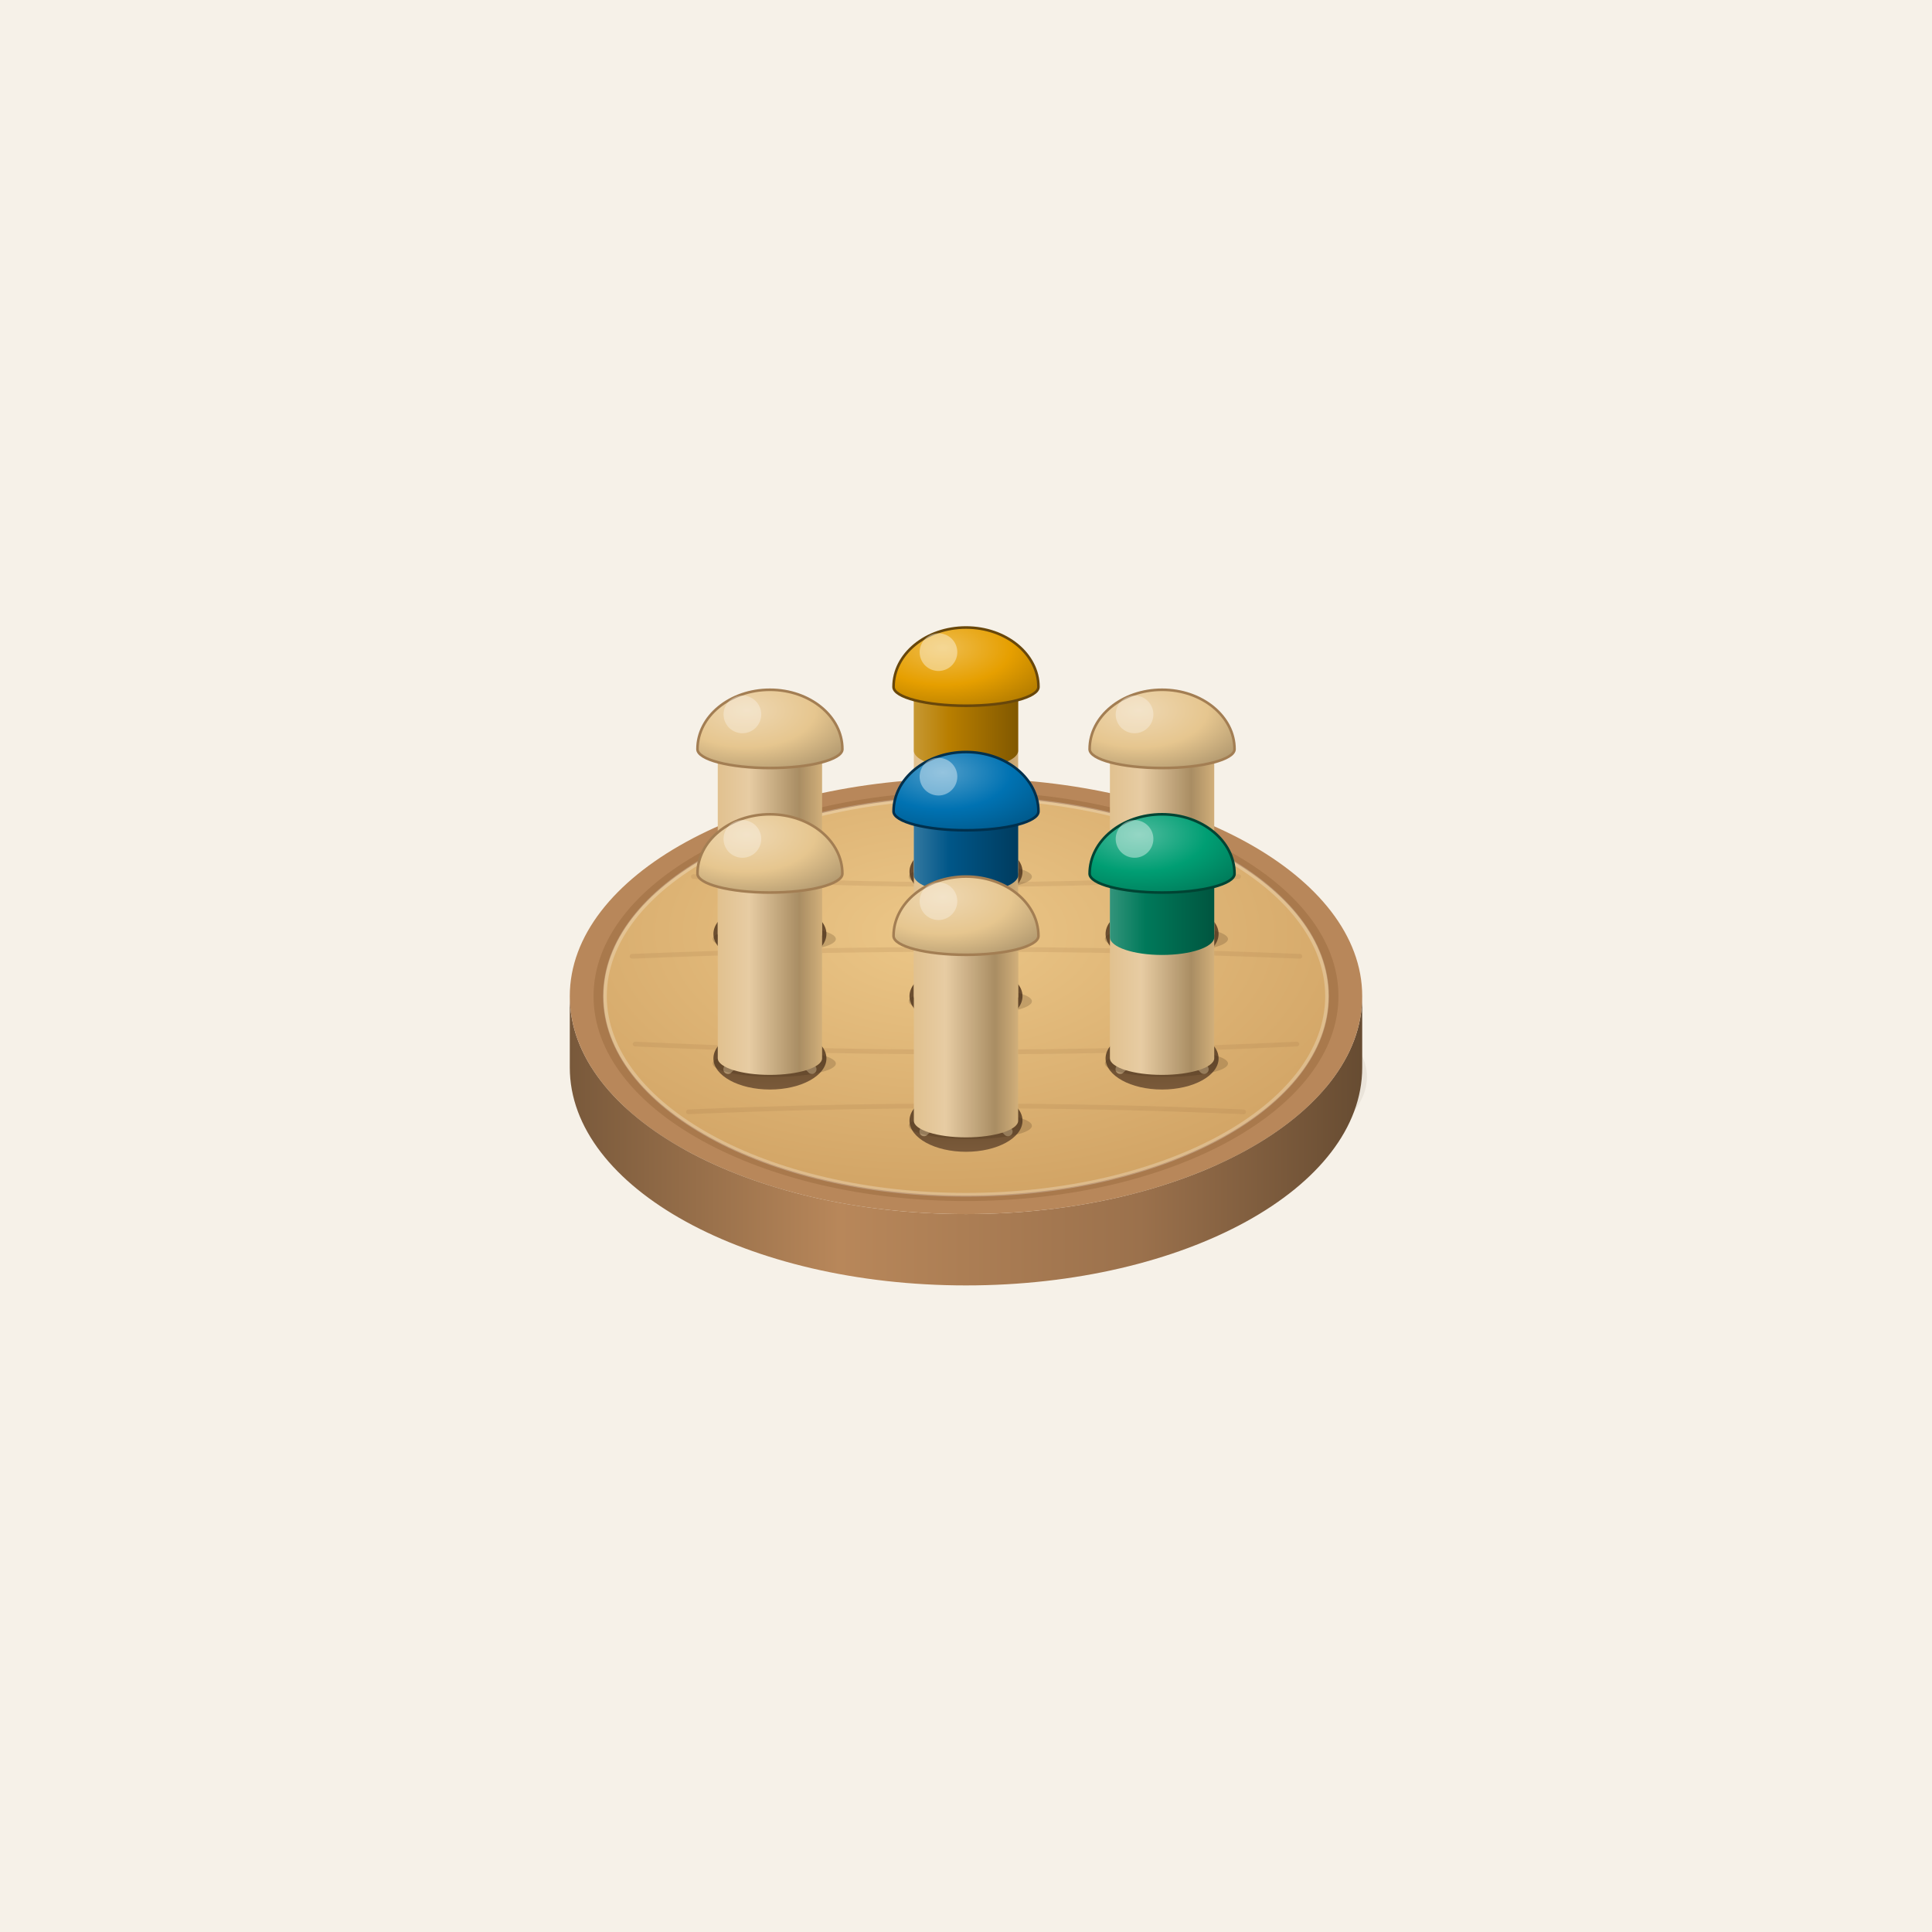
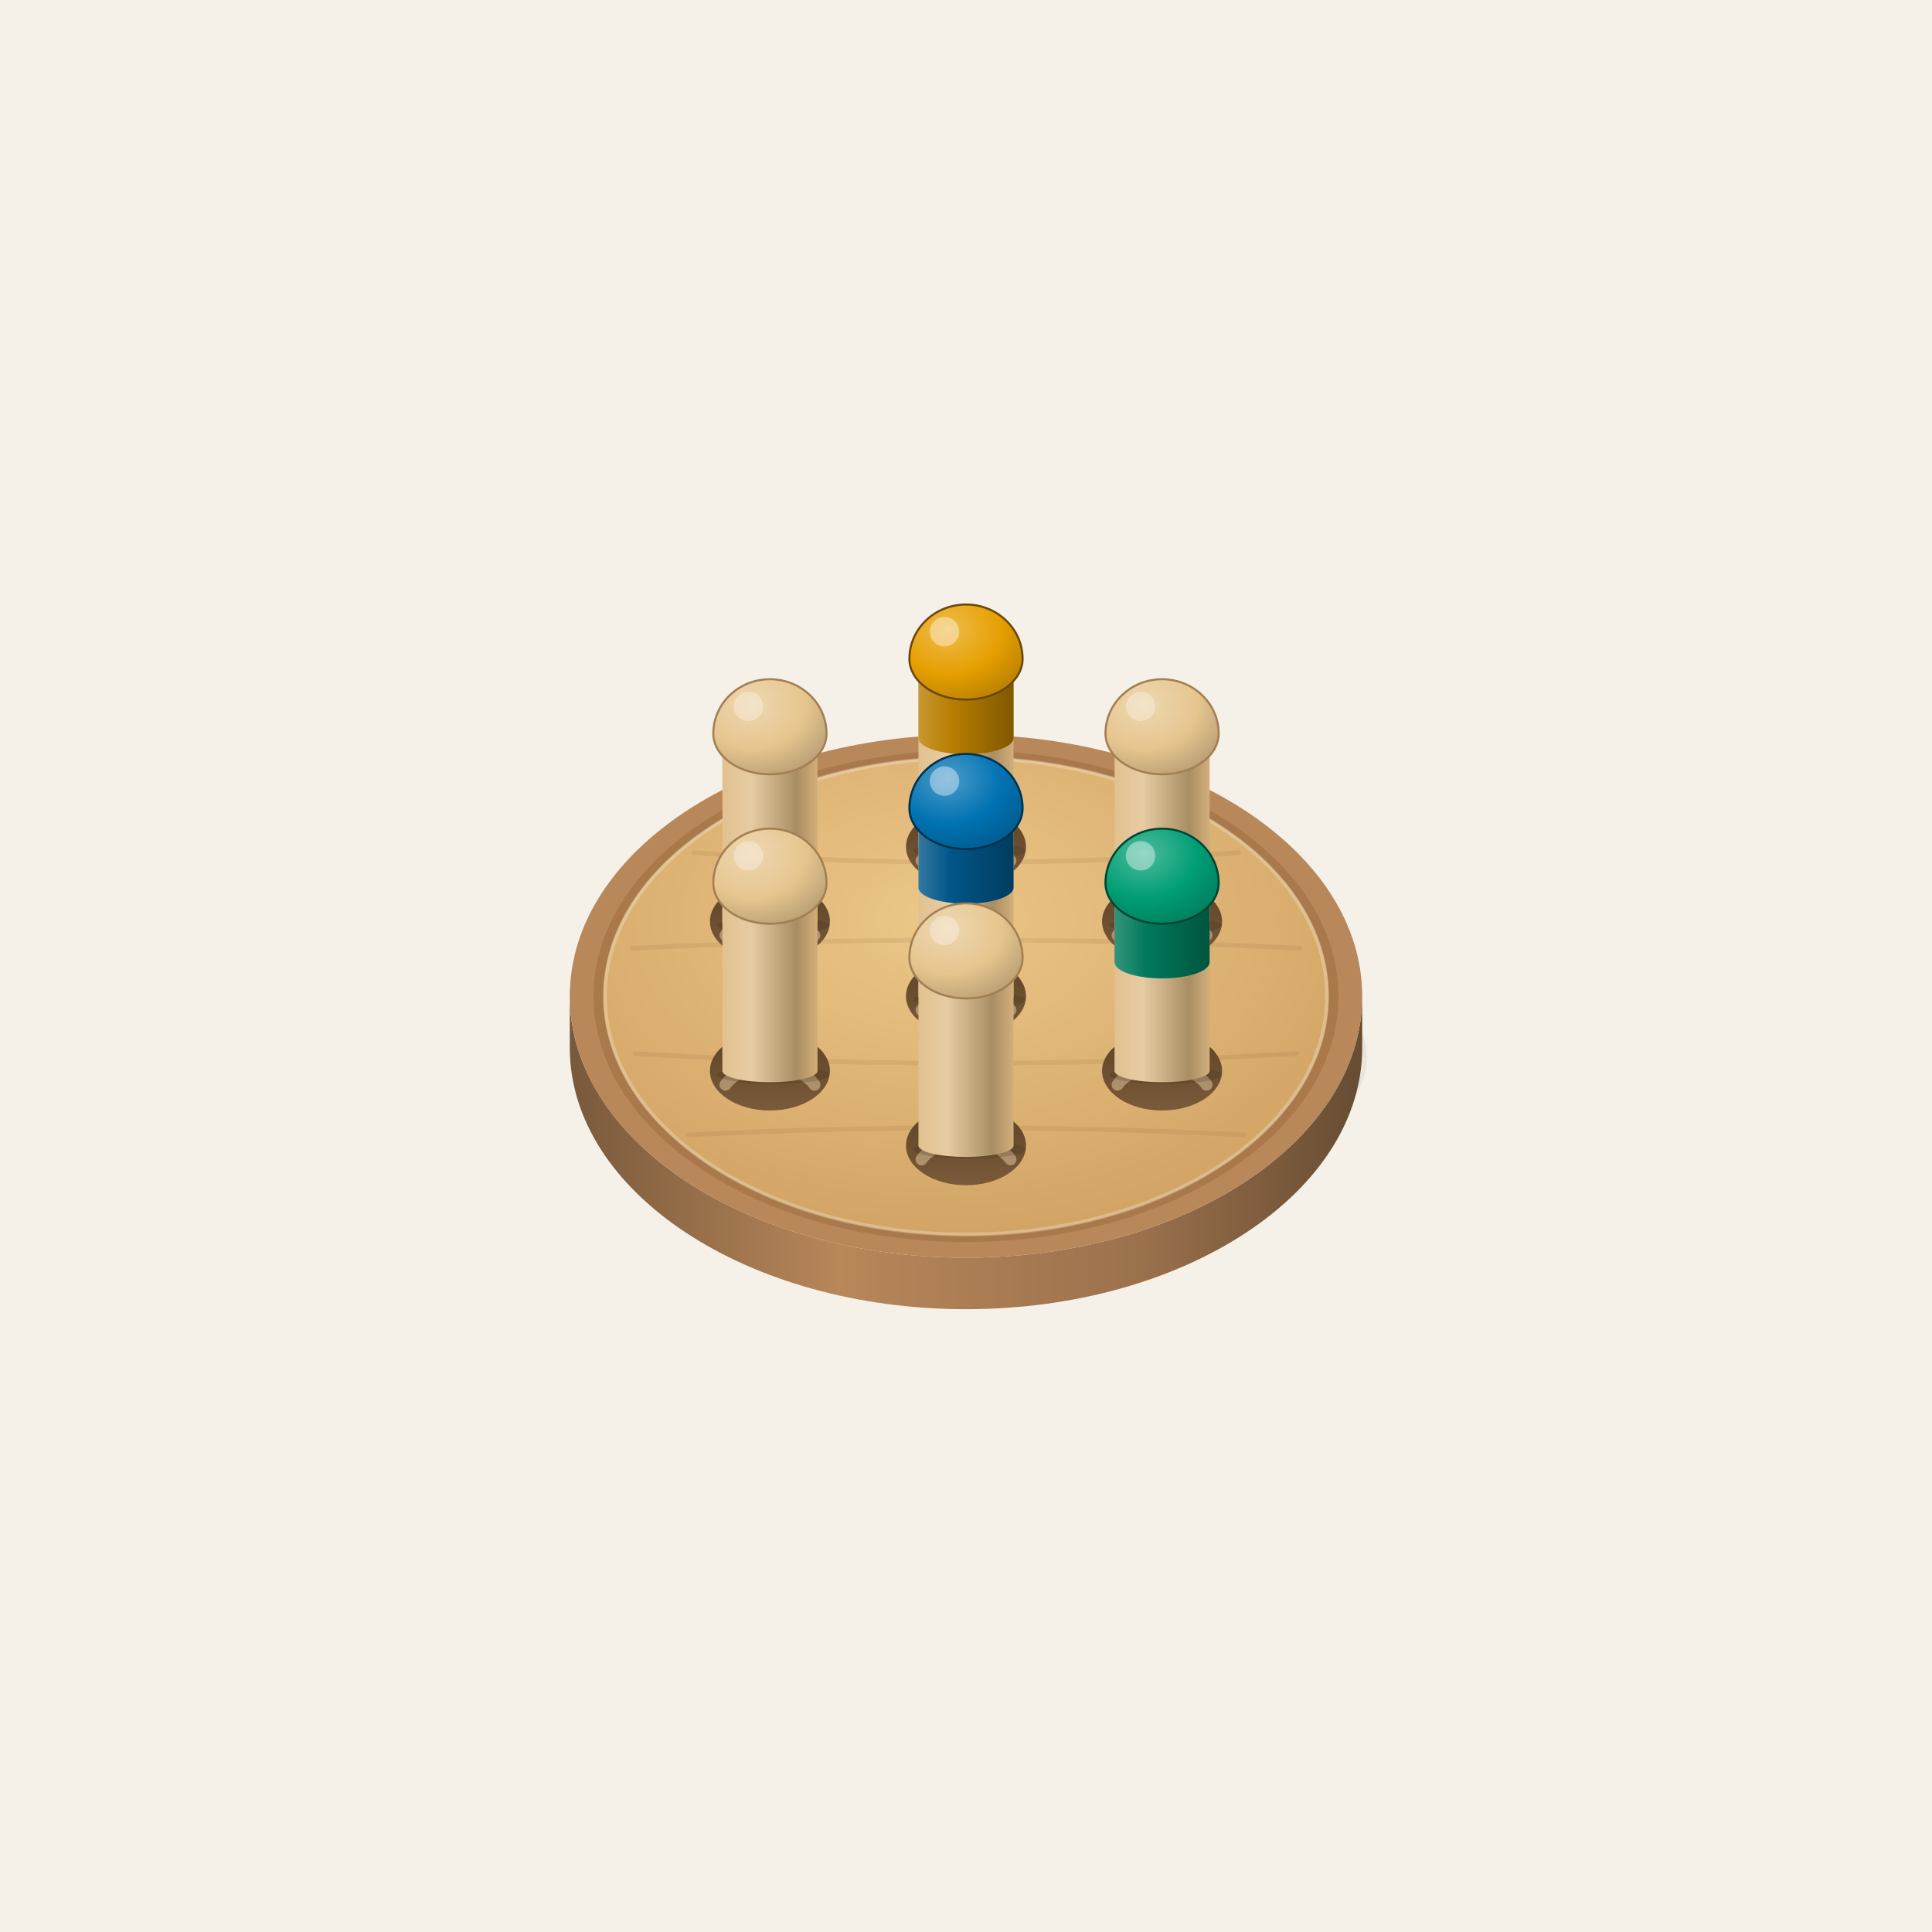
<svg xmlns="http://www.w3.org/2000/svg" width="1024" height="1024" viewBox="0 0 1024 1024">
  <rect x="0" y="0" width="1024" height="1024" fill="#F6F1E8" />
  <g transform="translate(256 256) scale(0.5)">
    <radialGradient id="face" cx="0.46" cy="0.34" r="0.76">
      <stop offset="0" stop-color="#ECC788" />
      <stop offset="1" stop-color="#CE9F60" />
    </radialGradient>
    <linearGradient id="side" x1="0" y1="0" x2="1" y2="0">
      <stop offset="0" stop-color="#79593B" />
      <stop offset="0.34" stop-color="#B8875A" />
      <stop offset="0.72" stop-color="#9B714C" />
      <stop offset="1" stop-color="#674C32" />
    </linearGradient>
    <linearGradient id="hole" x1="0.5" y1="0" x2="0.5" y2="1">
      <stop offset="0" stop-color="#5E4326" />
      <stop offset="1" stop-color="#7A5A3A" />
    </linearGradient>
-     <ellipse cx="517" cy="629.6" rx="420" ry="143.22" fill="#3A2612" opacity="0.07" />
-     <ellipse cx="517" cy="629.6" rx="403.2" ry="137.49" fill="#3A2612" opacity="0.11" />
-     <ellipse cx="517" cy="629.6" rx="378" ry="128.9" fill="#3A2612" opacity="0.16" />
-     <path d="M 92 544 L 92 619.6 A 420 231 0 0 0 932 619.6 L 932 544 A 420 231 0 0 1 92 544 Z" fill="url(#side)" />
-     <ellipse cx="512" cy="544" rx="420" ry="231" fill="#B8875A" />
-     <ellipse cx="512" cy="544" rx="394.8" ry="217.14" fill="#A9794C" />
-     <ellipse cx="512" cy="544" rx="384.3" ry="211.37" fill="url(#face)" />
-     <ellipse cx="512" cy="544" rx="382.76" ry="210.52" fill="none" stroke="#FFFFFF" stroke-width="4" opacity="0.24" />
-     <path d="M 223.01 417.18 Q 512 434.09 800.99 417.18" fill="none" stroke="#9A6E42" stroke-width="5" opacity="0.16" stroke-linecap="round" />
-     <path d="M 158.06 501.73 Q 512 486.93 865.94 501.73" fill="none" stroke="#9A6E42" stroke-width="5" opacity="0.16" stroke-linecap="round" />
-     <path d="M 161.32 594.73 Q 512 611.64 862.68 594.73" fill="none" stroke="#9A6E42" stroke-width="5" opacity="0.16" stroke-linecap="round" />
-     <path d="M 217.73 666.59 Q 512 653.91 806.27 666.59" fill="none" stroke="#9A6E42" stroke-width="5" opacity="0.16" stroke-linecap="round" />
-     <ellipse cx="512" cy="544" rx="59.9" ry="32.95" fill="url(#hole)" />
-     <path d="M 556.45 555.5 A 49.12 27.02 0 0 0 467.55 555.5" fill="none" stroke="#F3DCB0" stroke-width="9.88" opacity="0.45" stroke-linecap="round" />
-     <ellipse cx="512" cy="412" rx="59.9" ry="32.95" fill="url(#hole)" />
-     <path d="M 556.45 423.5 A 49.12 27.02 0 0 0 467.55 423.5" fill="none" stroke="#F3DCB0" stroke-width="9.88" opacity="0.45" stroke-linecap="round" />
-     <ellipse cx="719.85" cy="478" rx="59.9" ry="32.95" fill="url(#hole)" />
-     <path d="M 764.29 489.5 A 49.12 27.02 0 0 0 675.4 489.5" fill="none" stroke="#F3DCB0" stroke-width="9.88" opacity="0.45" stroke-linecap="round" />
-     <ellipse cx="719.85" cy="610" rx="59.9" ry="32.95" fill="url(#hole)" />
-     <path d="M 764.29 621.5 A 49.12 27.02 0 0 0 675.4 621.5" fill="none" stroke="#F3DCB0" stroke-width="9.88" opacity="0.45" stroke-linecap="round" />
-     <ellipse cx="512" cy="676" rx="59.9" ry="32.95" fill="url(#hole)" />
-     <path d="M 556.45 687.5 A 49.12 27.02 0 0 0 467.55 687.5" fill="none" stroke="#F3DCB0" stroke-width="9.88" opacity="0.45" stroke-linecap="round" />
-     <ellipse cx="304.15" cy="610" rx="59.9" ry="32.95" fill="url(#hole)" />
-     <path d="M 348.6 621.5 A 49.12 27.02 0 0 0 259.71 621.5" fill="none" stroke="#F3DCB0" stroke-width="9.88" opacity="0.45" stroke-linecap="round" />
-     <ellipse cx="304.15" cy="478" rx="59.9" ry="32.95" fill="url(#hole)" />
-     <path d="M 348.6 489.5 A 49.12 27.02 0 0 0 259.71 489.5" fill="none" stroke="#F3DCB0" stroke-width="9.88" opacity="0.45" stroke-linecap="round" />
-     <linearGradient id="pg512_412b" x1="0" y1="0" x2="1" y2="0">
+     <ellipse cx="517" cy="608.6" rx="420" ry="171.86" fill="#3A2612" opacity="0.07" />
+     <ellipse cx="517" cy="608.6" rx="403.2" ry="164.99" fill="#3A2612" opacity="0.11" />
+     <ellipse cx="517" cy="608.6" rx="378" ry="154.68" fill="#3A2612" opacity="0.16" />
+     <path d="M 92 544 L 92 598.6 A 420 277.2 0 0 0 932 598.6 L 932 544 A 420 277.2 0 0 1 92 544 Z" fill="url(#side)" />
+     <ellipse cx="512" cy="544" rx="420" ry="277.2" fill="#B8875A" />
+     <ellipse cx="512" cy="544" rx="394.8" ry="260.57" fill="#A9794C" />
+     <ellipse cx="512" cy="544" rx="384.3" ry="253.64" fill="url(#face)" />
+     <ellipse cx="512" cy="544" rx="382.76" ry="252.62" fill="none" stroke="#FFFFFF" stroke-width="4" opacity="0.24" />
+     <path d="M 223.01 391.82 Q 512 412.11 800.99 391.82" fill="none" stroke="#9A6E42" stroke-width="5" opacity="0.16" stroke-linecap="round" />
+     <path d="M 158.06 493.27 Q 512 475.52 865.94 493.27" fill="none" stroke="#9A6E42" stroke-width="5" opacity="0.16" stroke-linecap="round" />
+     <path d="M 161.32 604.87 Q 512 625.16 862.68 604.87" fill="none" stroke="#9A6E42" stroke-width="5" opacity="0.16" stroke-linecap="round" />
+     <path d="M 217.73 691.11 Q 512 675.89 806.27 691.11" fill="none" stroke="#9A6E42" stroke-width="5" opacity="0.16" stroke-linecap="round" />
+     <ellipse cx="512" cy="544" rx="63.6" ry="41.98" fill="url(#hole)" />
+     <path d="M 559.19 558.66 A 52.15 34.42 0 0 0 464.81 558.66" fill="none" stroke="#F3DCB0" stroke-width="12.59" opacity="0.45" stroke-linecap="round" />
+     <ellipse cx="512" cy="385.6" rx="63.6" ry="41.98" fill="url(#hole)" />
+     <path d="M 559.19 400.26 A 52.15 34.42 0 0 0 464.81 400.26" fill="none" stroke="#F3DCB0" stroke-width="12.59" opacity="0.45" stroke-linecap="round" />
+     <ellipse cx="719.85" cy="464.8" rx="63.6" ry="41.98" fill="url(#hole)" />
+     <path d="M 767.03 479.46 A 52.15 34.42 0 0 0 672.66 479.46" fill="none" stroke="#F3DCB0" stroke-width="12.59" opacity="0.45" stroke-linecap="round" />
+     <ellipse cx="719.85" cy="623.2" rx="63.6" ry="41.98" fill="url(#hole)" />
+     <path d="M 767.03 637.86 A 52.15 34.42 0 0 0 672.66 637.86" fill="none" stroke="#F3DCB0" stroke-width="12.59" opacity="0.45" stroke-linecap="round" />
+     <ellipse cx="512" cy="702.4" rx="63.6" ry="41.98" fill="url(#hole)" />
+     <path d="M 559.19 717.06 A 52.15 34.42 0 0 0 464.81 717.06" fill="none" stroke="#F3DCB0" stroke-width="12.59" opacity="0.45" stroke-linecap="round" />
+     <ellipse cx="304.15" cy="623.2" rx="63.6" ry="41.98" fill="url(#hole)" />
+     <path d="M 351.34 637.86 A 52.15 34.42 0 0 0 256.97 637.86" fill="none" stroke="#F3DCB0" stroke-width="12.59" opacity="0.45" stroke-linecap="round" />
+     <ellipse cx="304.15" cy="464.8" rx="63.6" ry="41.98" fill="url(#hole)" />
+     <path d="M 351.34 479.46 A 52.15 34.42 0 0 0 256.97 479.46" fill="none" stroke="#F3DCB0" stroke-width="12.59" opacity="0.45" stroke-linecap="round" />
+     <linearGradient id="pg512_386b" x1="0" y1="0" x2="1" y2="0">
      <stop offset="0" stop-color="#E1C18F" />
      <stop offset="0.3" stop-color="#E7CCA3" />
      <stop offset="0.78" stop-color="#A98D63" />
      <stop offset="1" stop-color="#D1AF7A" />
    </linearGradient>
-     <radialGradient id="pg512_412c" cx="0.34" cy="0.26" r="0.86">
+     <radialGradient id="pg512_386c" cx="0.34" cy="0.26" r="0.86">
      <stop offset="0" stop-color="#EEBC4D" />
      <stop offset="0.55" stop-color="#E69F00" />
      <stop offset="1" stop-color="#B37C00" />
    </radialGradient>
-     <ellipse cx="516.61" cy="417.38" rx="65.25" ry="14.13" fill="#3A2612" opacity="0.2" />
-     <path d="M 456.7 203.87 L 456.7 412 A 55.3 17.66 0 0 0 567.3 412 L 567.3 203.87 Z" fill="url(#pg512_412b)" />
-     <linearGradient id="pg512_412n" x1="0" y1="0" x2="1" y2="0">
+     <ellipse cx="515.6" cy="389.8" rx="59.47" ry="9.6" fill="#3A2612" opacity="0.2" />
+     <path d="M 461.6 193.6 L 461.6 385.6 A 50.4 12 0 0 0 562.4 385.6 L 562.4 193.6 Z" fill="url(#pg512_386b)" />
+     <linearGradient id="pg512_386n" x1="0" y1="0" x2="1" y2="0">
      <stop offset="0" stop-color="#C69833" />
      <stop offset="0.34" stop-color="#B87E00" />
      <stop offset="1" stop-color="#815800" />
    </linearGradient>
-     <path d="M 456.7 203.87 L 456.7 283.74 A 55.3 18.8 0 0 0 567.3 283.74 L 567.3 203.87 Z" fill="url(#pg512_412n)" />
-     <path d="M 435.2 216.16 A 76.8 62.98 0 0 1 588.8 216.16 A 76.8 19.97 0 0 1 435.2 216.16 Z" fill="url(#pg512_412c)" stroke="#68470B" stroke-width="2.76" />
-     <ellipse cx="482.82" cy="179.3" rx="19.97" ry="19.97" fill="#FFFFFF" opacity="0.4" transform="rotate(-24 482.82 179.3)" />
-     <linearGradient id="pg720_478b" x1="0" y1="0" x2="1" y2="0">
+     <path d="M 461.6 193.6 L 461.6 270.4 A 50.4 17.14 0 0 0 562.4 270.4 L 562.4 193.6 Z" fill="url(#pg512_386n)" />
+     <path d="M 452 186.4 A 60 57.6 0 0 1 572 186.4 A 60 43.2 0 0 1 452 186.4 Z" fill="url(#pg512_386c)" stroke="#68470B" stroke-width="2.16" />
+     <ellipse cx="489.2" cy="157.6" rx="15.6" ry="15.6" fill="#FFFFFF" opacity="0.4" transform="rotate(-24 489.2 157.6)" />
+     <linearGradient id="pg720_465b" x1="0" y1="0" x2="1" y2="0">
      <stop offset="0" stop-color="#E1C18F" />
      <stop offset="0.3" stop-color="#E7CCA3" />
      <stop offset="0.78" stop-color="#A98D63" />
      <stop offset="1" stop-color="#D1AF7A" />
    </linearGradient>
-     <radialGradient id="pg720_478c" cx="0.34" cy="0.26" r="0.86">
+     <radialGradient id="pg720_465c" cx="0.34" cy="0.26" r="0.86">
      <stop offset="0" stop-color="#EED7B1" />
      <stop offset="0.55" stop-color="#E6C68F" />
      <stop offset="1" stop-color="#B39A70" />
    </radialGradient>
-     <ellipse cx="724.45" cy="483.38" rx="65.25" ry="14.13" fill="#3A2612" opacity="0.2" />
-     <path d="M 664.55 269.87 L 664.55 478 A 55.3 17.66 0 0 0 775.14 478 L 775.14 269.87 Z" fill="url(#pg720_478b)" />
-     <path d="M 643.05 282.16 A 76.8 62.98 0 0 1 796.65 282.16 A 76.8 19.97 0 0 1 643.05 282.16 Z" fill="url(#pg720_478c)" stroke="#A37E53" stroke-width="2.76" />
-     <ellipse cx="690.66" cy="245.3" rx="19.97" ry="19.97" fill="#FFFFFF" opacity="0.3" transform="rotate(-24 690.66 245.3)" />
-     <linearGradient id="pg304_478b" x1="0" y1="0" x2="1" y2="0">
+     <ellipse cx="723.45" cy="469" rx="59.47" ry="9.6" fill="#3A2612" opacity="0.2" />
+     <path d="M 669.45 272.8 L 669.45 464.8 A 50.4 12 0 0 0 770.25 464.8 L 770.25 272.8 Z" fill="url(#pg720_465b)" />
+     <path d="M 659.85 265.6 A 60 57.6 0 0 1 779.85 265.6 A 60 43.2 0 0 1 659.85 265.6 Z" fill="url(#pg720_465c)" stroke="#A37E53" stroke-width="2.16" />
+     <ellipse cx="697.05" cy="236.8" rx="15.6" ry="15.6" fill="#FFFFFF" opacity="0.3" transform="rotate(-24 697.05 236.8)" />
+     <linearGradient id="pg304_465b" x1="0" y1="0" x2="1" y2="0">
      <stop offset="0" stop-color="#E1C18F" />
      <stop offset="0.3" stop-color="#E7CCA3" />
      <stop offset="0.78" stop-color="#A98D63" />
      <stop offset="1" stop-color="#D1AF7A" />
    </linearGradient>
-     <radialGradient id="pg304_478c" cx="0.34" cy="0.26" r="0.86">
+     <radialGradient id="pg304_465c" cx="0.34" cy="0.26" r="0.86">
      <stop offset="0" stop-color="#EED7B1" />
      <stop offset="0.55" stop-color="#E6C68F" />
      <stop offset="1" stop-color="#B39A70" />
    </radialGradient>
-     <ellipse cx="308.76" cy="483.38" rx="65.25" ry="14.13" fill="#3A2612" opacity="0.2" />
-     <path d="M 248.86 269.87 L 248.86 478 A 55.3 17.66 0 0 0 359.45 478 L 359.45 269.87 Z" fill="url(#pg304_478b)" />
-     <path d="M 227.35 282.16 A 76.8 62.98 0 0 1 380.95 282.16 A 76.8 19.97 0 0 1 227.35 282.16 Z" fill="url(#pg304_478c)" stroke="#A37E53" stroke-width="2.76" />
-     <ellipse cx="274.97" cy="245.3" rx="19.97" ry="19.97" fill="#FFFFFF" opacity="0.3" transform="rotate(-24 274.97 245.3)" />
+     <ellipse cx="307.75" cy="469" rx="59.47" ry="9.6" fill="#3A2612" opacity="0.2" />
+     <path d="M 253.75 272.8 L 253.75 464.8 A 50.4 12 0 0 0 354.55 464.8 L 354.55 272.8 Z" fill="url(#pg304_465b)" />
+     <path d="M 244.15 265.6 A 60 57.6 0 0 1 364.15 265.6 A 60 43.2 0 0 1 244.15 265.6 Z" fill="url(#pg304_465c)" stroke="#A37E53" stroke-width="2.16" />
+     <ellipse cx="281.35" cy="236.8" rx="15.6" ry="15.6" fill="#FFFFFF" opacity="0.3" transform="rotate(-24 281.35 236.8)" />
    <linearGradient id="pg512_544b" x1="0" y1="0" x2="1" y2="0">
      <stop offset="0" stop-color="#E1C18F" />
      <stop offset="0.3" stop-color="#E7CCA3" />
      <stop offset="0.78" stop-color="#A98D63" />
      <stop offset="1" stop-color="#D1AF7A" />
    </linearGradient>
    <radialGradient id="pg512_544c" cx="0.34" cy="0.26" r="0.86">
      <stop offset="0" stop-color="#4D9CC9" />
      <stop offset="0.55" stop-color="#0072B2" />
      <stop offset="1" stop-color="#00598B" />
    </radialGradient>
-     <ellipse cx="516.61" cy="549.38" rx="65.25" ry="14.13" fill="#3A2612" opacity="0.2" />
-     <path d="M 456.7 335.87 L 456.7 544 A 55.3 17.66 0 0 0 567.3 544 L 567.3 335.87 Z" fill="url(#pg512_544b)" />
+     <ellipse cx="515.6" cy="548.2" rx="59.47" ry="9.6" fill="#3A2612" opacity="0.2" />
+     <path d="M 461.6 352 L 461.6 544 A 50.4 12 0 0 0 562.4 544 L 562.4 352 Z" fill="url(#pg512_544b)" />
    <linearGradient id="pg512_544n" x1="0" y1="0" x2="1" y2="0">
      <stop offset="0" stop-color="#3378A0" />
      <stop offset="0.34" stop-color="#005688" />
      <stop offset="1" stop-color="#003C5F" />
    </linearGradient>
-     <path d="M 456.7 335.87 L 456.7 415.74 A 55.3 18.8 0 0 0 567.3 415.74 L 567.3 335.87 Z" fill="url(#pg512_544n)" />
-     <path d="M 435.2 348.16 A 76.8 62.98 0 0 1 588.8 348.16 A 76.8 19.97 0 0 1 435.2 348.16 Z" fill="url(#pg512_544c)" stroke="#00304D" stroke-width="2.76" />
-     <ellipse cx="482.82" cy="311.3" rx="19.97" ry="19.97" fill="#FFFFFF" opacity="0.4" transform="rotate(-24 482.82 311.3)" />
-     <linearGradient id="pg720_610b" x1="0" y1="0" x2="1" y2="0">
+     <path d="M 461.6 352 L 461.6 428.8 A 50.4 17.14 0 0 0 562.4 428.8 L 562.4 352 Z" fill="url(#pg512_544n)" />
+     <path d="M 452 344.8 A 60 57.6 0 0 1 572 344.8 A 60 43.2 0 0 1 452 344.8 Z" fill="url(#pg512_544c)" stroke="#00304D" stroke-width="2.16" />
+     <ellipse cx="489.2" cy="316" rx="15.6" ry="15.6" fill="#FFFFFF" opacity="0.4" transform="rotate(-24 489.2 316)" />
+     <linearGradient id="pg720_623b" x1="0" y1="0" x2="1" y2="0">
      <stop offset="0" stop-color="#E1C18F" />
      <stop offset="0.3" stop-color="#E7CCA3" />
      <stop offset="0.78" stop-color="#A98D63" />
      <stop offset="1" stop-color="#D1AF7A" />
    </linearGradient>
-     <radialGradient id="pg720_610c" cx="0.34" cy="0.26" r="0.86">
+     <radialGradient id="pg720_623c" cx="0.34" cy="0.26" r="0.86">
      <stop offset="0" stop-color="#4DBB9D" />
      <stop offset="0.55" stop-color="#009E73" />
      <stop offset="1" stop-color="#007B5A" />
    </radialGradient>
-     <ellipse cx="724.45" cy="615.38" rx="65.25" ry="14.13" fill="#3A2612" opacity="0.2" />
-     <path d="M 664.55 401.87 L 664.55 610 A 55.3 17.66 0 0 0 775.14 610 L 775.14 401.87 Z" fill="url(#pg720_610b)" />
-     <linearGradient id="pg720_610n" x1="0" y1="0" x2="1" y2="0">
+     <ellipse cx="723.45" cy="627.4" rx="59.47" ry="9.6" fill="#3A2612" opacity="0.2" />
+     <path d="M 669.45 431.2 L 669.45 623.2 A 50.4 12 0 0 0 770.25 623.2 L 770.25 431.2 Z" fill="url(#pg720_623b)" />
+     <linearGradient id="pg720_623n" x1="0" y1="0" x2="1" y2="0">
      <stop offset="0" stop-color="#33947B" />
      <stop offset="0.34" stop-color="#00795A" />
      <stop offset="1" stop-color="#00553F" />
    </linearGradient>
-     <path d="M 664.55 401.87 L 664.55 481.74 A 55.3 18.8 0 0 0 775.14 481.74 L 775.14 401.87 Z" fill="url(#pg720_610n)" />
-     <path d="M 643.05 414.16 A 76.8 62.98 0 0 1 796.65 414.16 A 76.8 19.97 0 0 1 643.05 414.16 Z" fill="url(#pg720_610c)" stroke="#004433" stroke-width="2.76" />
-     <ellipse cx="690.66" cy="377.3" rx="19.97" ry="19.97" fill="#FFFFFF" opacity="0.4" transform="rotate(-24 690.66 377.3)" />
-     <linearGradient id="pg304_610b" x1="0" y1="0" x2="1" y2="0">
+     <path d="M 669.45 431.2 L 669.45 508 A 50.4 17.14 0 0 0 770.25 508 L 770.25 431.2 Z" fill="url(#pg720_623n)" />
+     <path d="M 659.85 424 A 60 57.6 0 0 1 779.85 424 A 60 43.2 0 0 1 659.85 424 Z" fill="url(#pg720_623c)" stroke="#004433" stroke-width="2.16" />
+     <ellipse cx="697.05" cy="395.2" rx="15.6" ry="15.6" fill="#FFFFFF" opacity="0.4" transform="rotate(-24 697.05 395.2)" />
+     <linearGradient id="pg304_623b" x1="0" y1="0" x2="1" y2="0">
      <stop offset="0" stop-color="#E1C18F" />
      <stop offset="0.3" stop-color="#E7CCA3" />
      <stop offset="0.78" stop-color="#A98D63" />
      <stop offset="1" stop-color="#D1AF7A" />
    </linearGradient>
-     <radialGradient id="pg304_610c" cx="0.34" cy="0.26" r="0.86">
+     <radialGradient id="pg304_623c" cx="0.34" cy="0.26" r="0.86">
      <stop offset="0" stop-color="#EED7B1" />
      <stop offset="0.55" stop-color="#E6C68F" />
      <stop offset="1" stop-color="#B39A70" />
    </radialGradient>
-     <ellipse cx="308.76" cy="615.38" rx="65.25" ry="14.13" fill="#3A2612" opacity="0.2" />
-     <path d="M 248.86 401.87 L 248.86 610 A 55.3 17.66 0 0 0 359.45 610 L 359.45 401.87 Z" fill="url(#pg304_610b)" />
-     <path d="M 227.35 414.16 A 76.8 62.98 0 0 1 380.95 414.16 A 76.8 19.97 0 0 1 227.35 414.16 Z" fill="url(#pg304_610c)" stroke="#A37E53" stroke-width="2.76" />
-     <ellipse cx="274.97" cy="377.3" rx="19.97" ry="19.97" fill="#FFFFFF" opacity="0.3" transform="rotate(-24 274.97 377.3)" />
-     <linearGradient id="pg512_676b" x1="0" y1="0" x2="1" y2="0">
+     <ellipse cx="307.75" cy="627.4" rx="59.47" ry="9.6" fill="#3A2612" opacity="0.2" />
+     <path d="M 253.75 431.2 L 253.75 623.2 A 50.4 12 0 0 0 354.55 623.2 L 354.55 431.2 Z" fill="url(#pg304_623b)" />
+     <path d="M 244.15 424 A 60 57.6 0 0 1 364.15 424 A 60 43.2 0 0 1 244.15 424 Z" fill="url(#pg304_623c)" stroke="#A37E53" stroke-width="2.16" />
+     <ellipse cx="281.35" cy="395.2" rx="15.6" ry="15.6" fill="#FFFFFF" opacity="0.3" transform="rotate(-24 281.35 395.2)" />
+     <linearGradient id="pg512_702b" x1="0" y1="0" x2="1" y2="0">
      <stop offset="0" stop-color="#E1C18F" />
      <stop offset="0.3" stop-color="#E7CCA3" />
      <stop offset="0.78" stop-color="#A98D63" />
      <stop offset="1" stop-color="#D1AF7A" />
    </linearGradient>
-     <radialGradient id="pg512_676c" cx="0.34" cy="0.26" r="0.86">
+     <radialGradient id="pg512_702c" cx="0.34" cy="0.26" r="0.86">
      <stop offset="0" stop-color="#EED7B1" />
      <stop offset="0.55" stop-color="#E6C68F" />
      <stop offset="1" stop-color="#B39A70" />
    </radialGradient>
-     <ellipse cx="516.61" cy="681.38" rx="65.25" ry="14.13" fill="#3A2612" opacity="0.2" />
-     <path d="M 456.7 467.87 L 456.7 676 A 55.3 17.66 0 0 0 567.3 676 L 567.3 467.87 Z" fill="url(#pg512_676b)" />
-     <path d="M 435.2 480.16 A 76.8 62.98 0 0 1 588.8 480.16 A 76.8 19.97 0 0 1 435.2 480.16 Z" fill="url(#pg512_676c)" stroke="#A37E53" stroke-width="2.76" />
-     <ellipse cx="482.82" cy="443.3" rx="19.97" ry="19.97" fill="#FFFFFF" opacity="0.3" transform="rotate(-24 482.82 443.3)" />
+     <ellipse cx="515.6" cy="706.6" rx="59.47" ry="9.6" fill="#3A2612" opacity="0.2" />
+     <path d="M 461.6 510.4 L 461.6 702.4 A 50.4 12 0 0 0 562.4 702.4 L 562.4 510.4 Z" fill="url(#pg512_702b)" />
+     <path d="M 452 503.2 A 60 57.6 0 0 1 572 503.2 A 60 43.2 0 0 1 452 503.2 Z" fill="url(#pg512_702c)" stroke="#A37E53" stroke-width="2.16" />
+     <ellipse cx="489.2" cy="474.4" rx="15.6" ry="15.6" fill="#FFFFFF" opacity="0.3" transform="rotate(-24 489.2 474.4)" />
  </g>
</svg>
